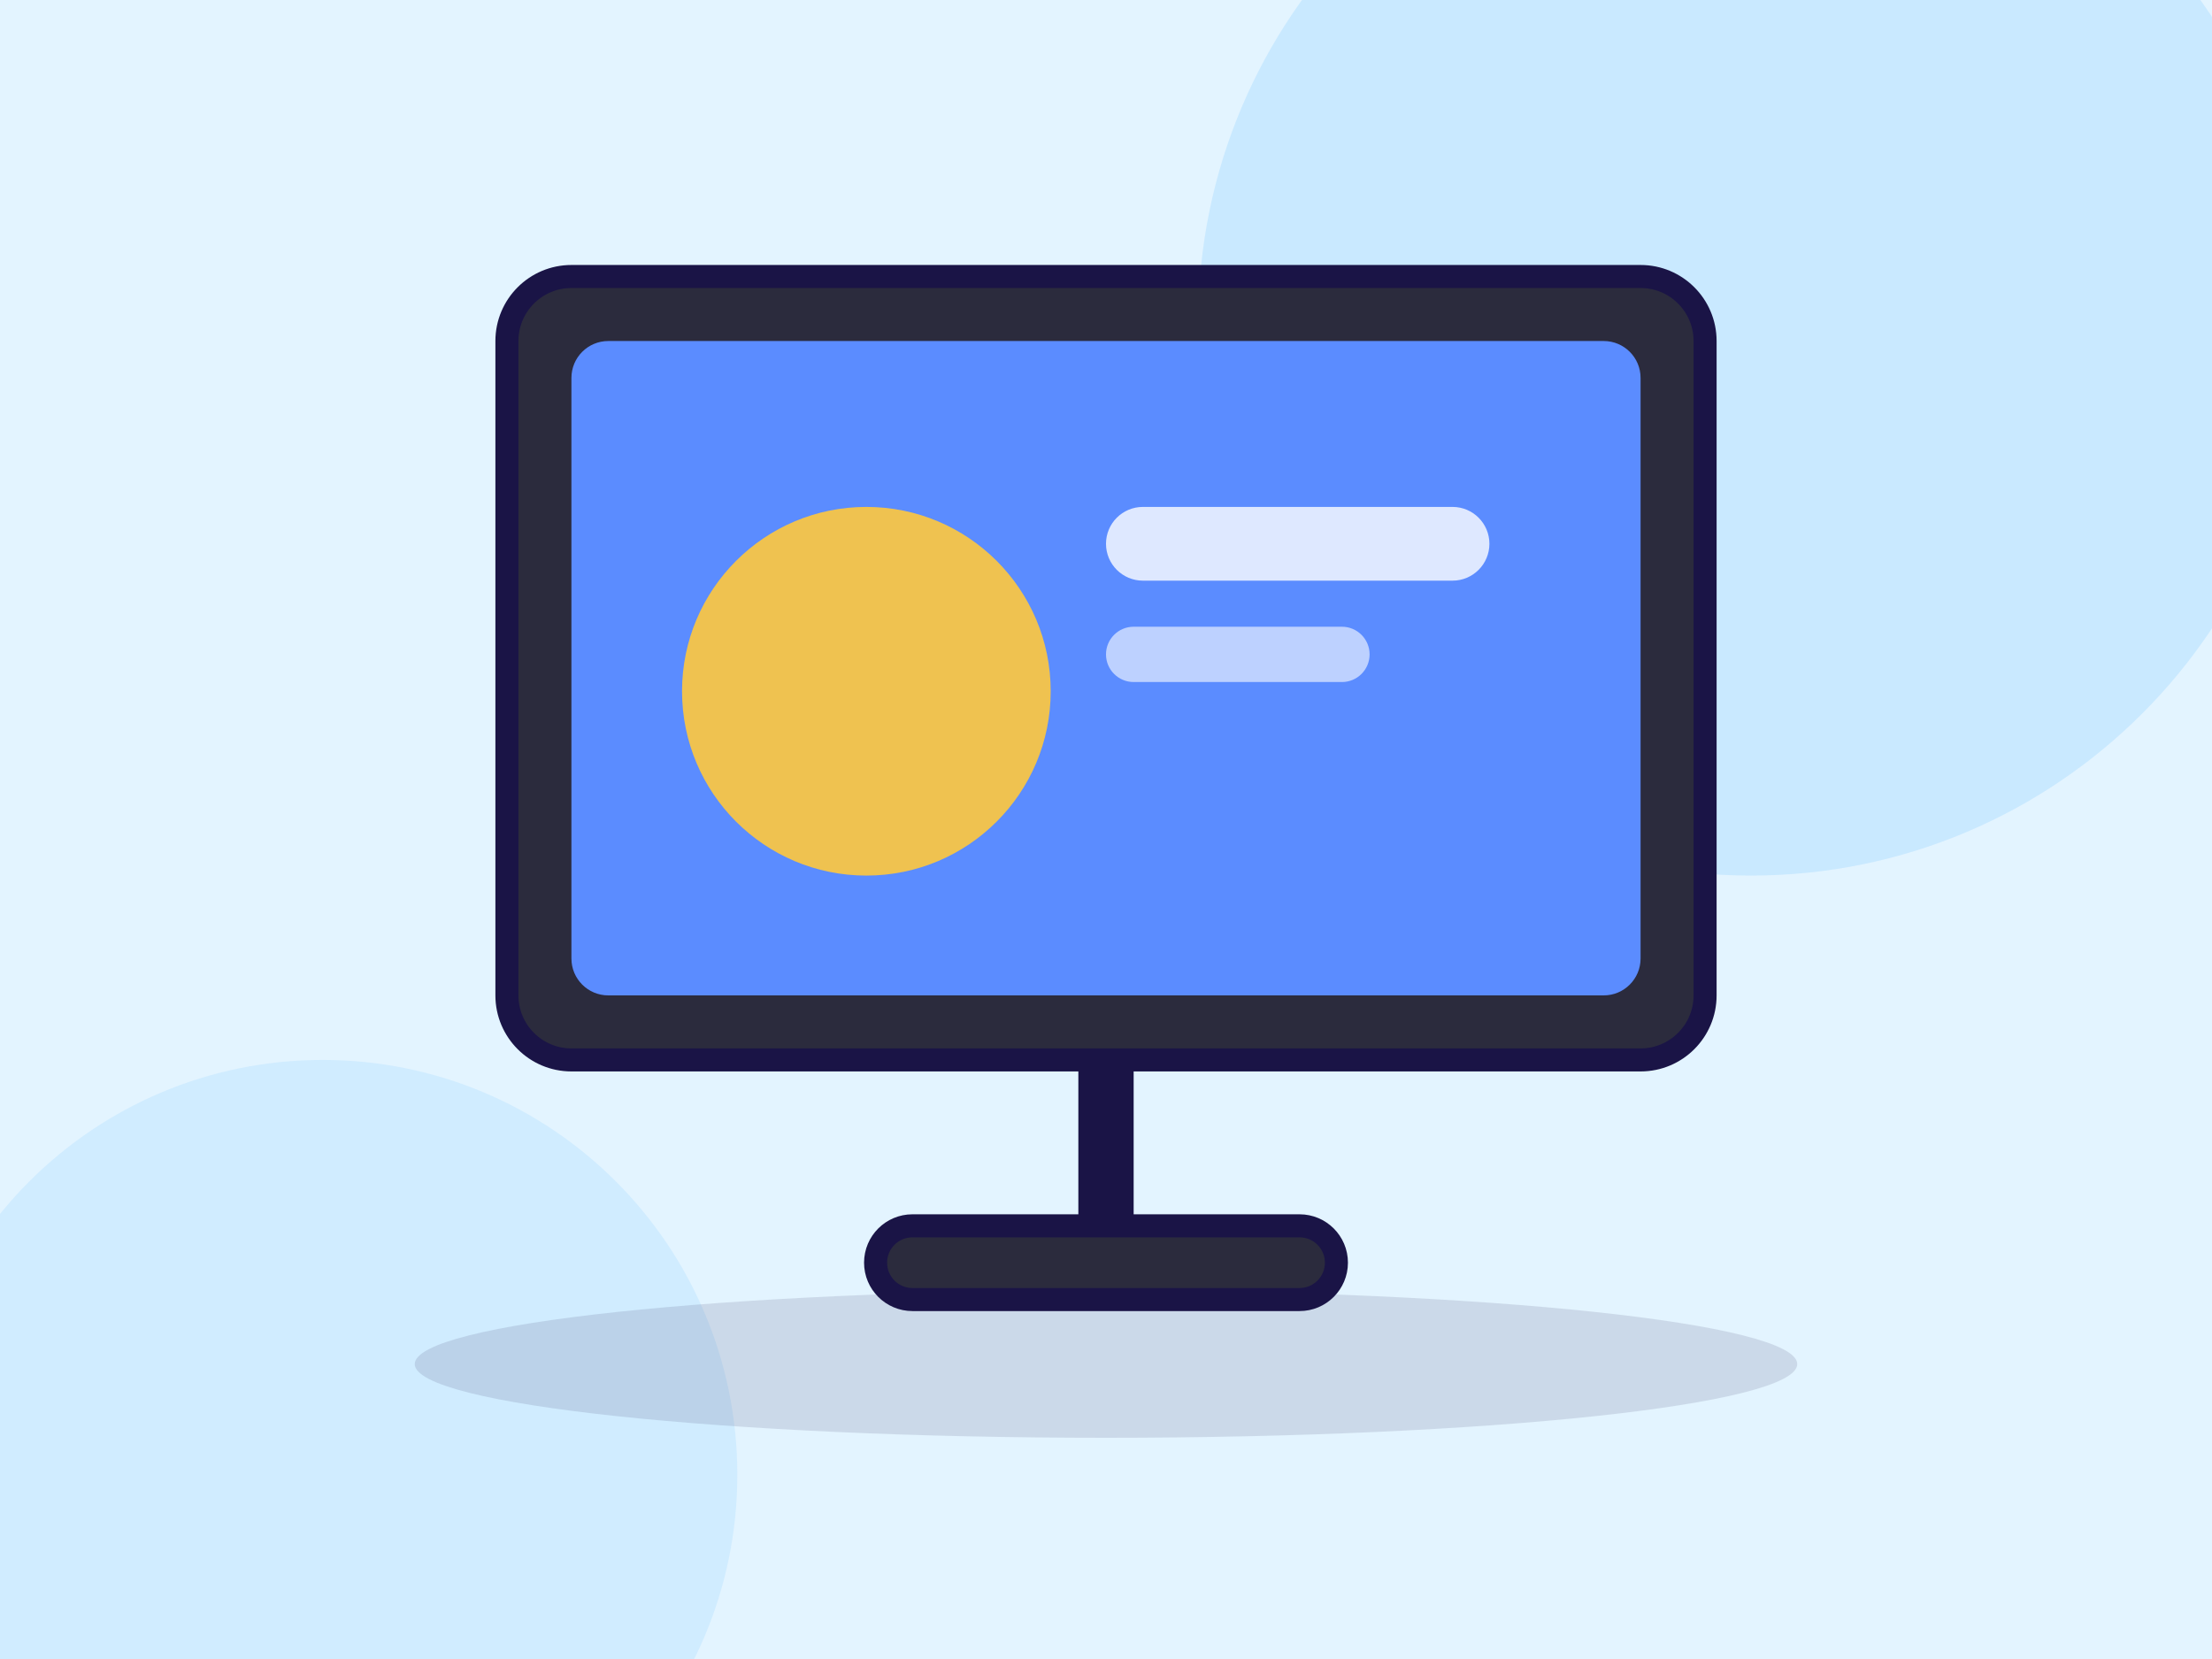
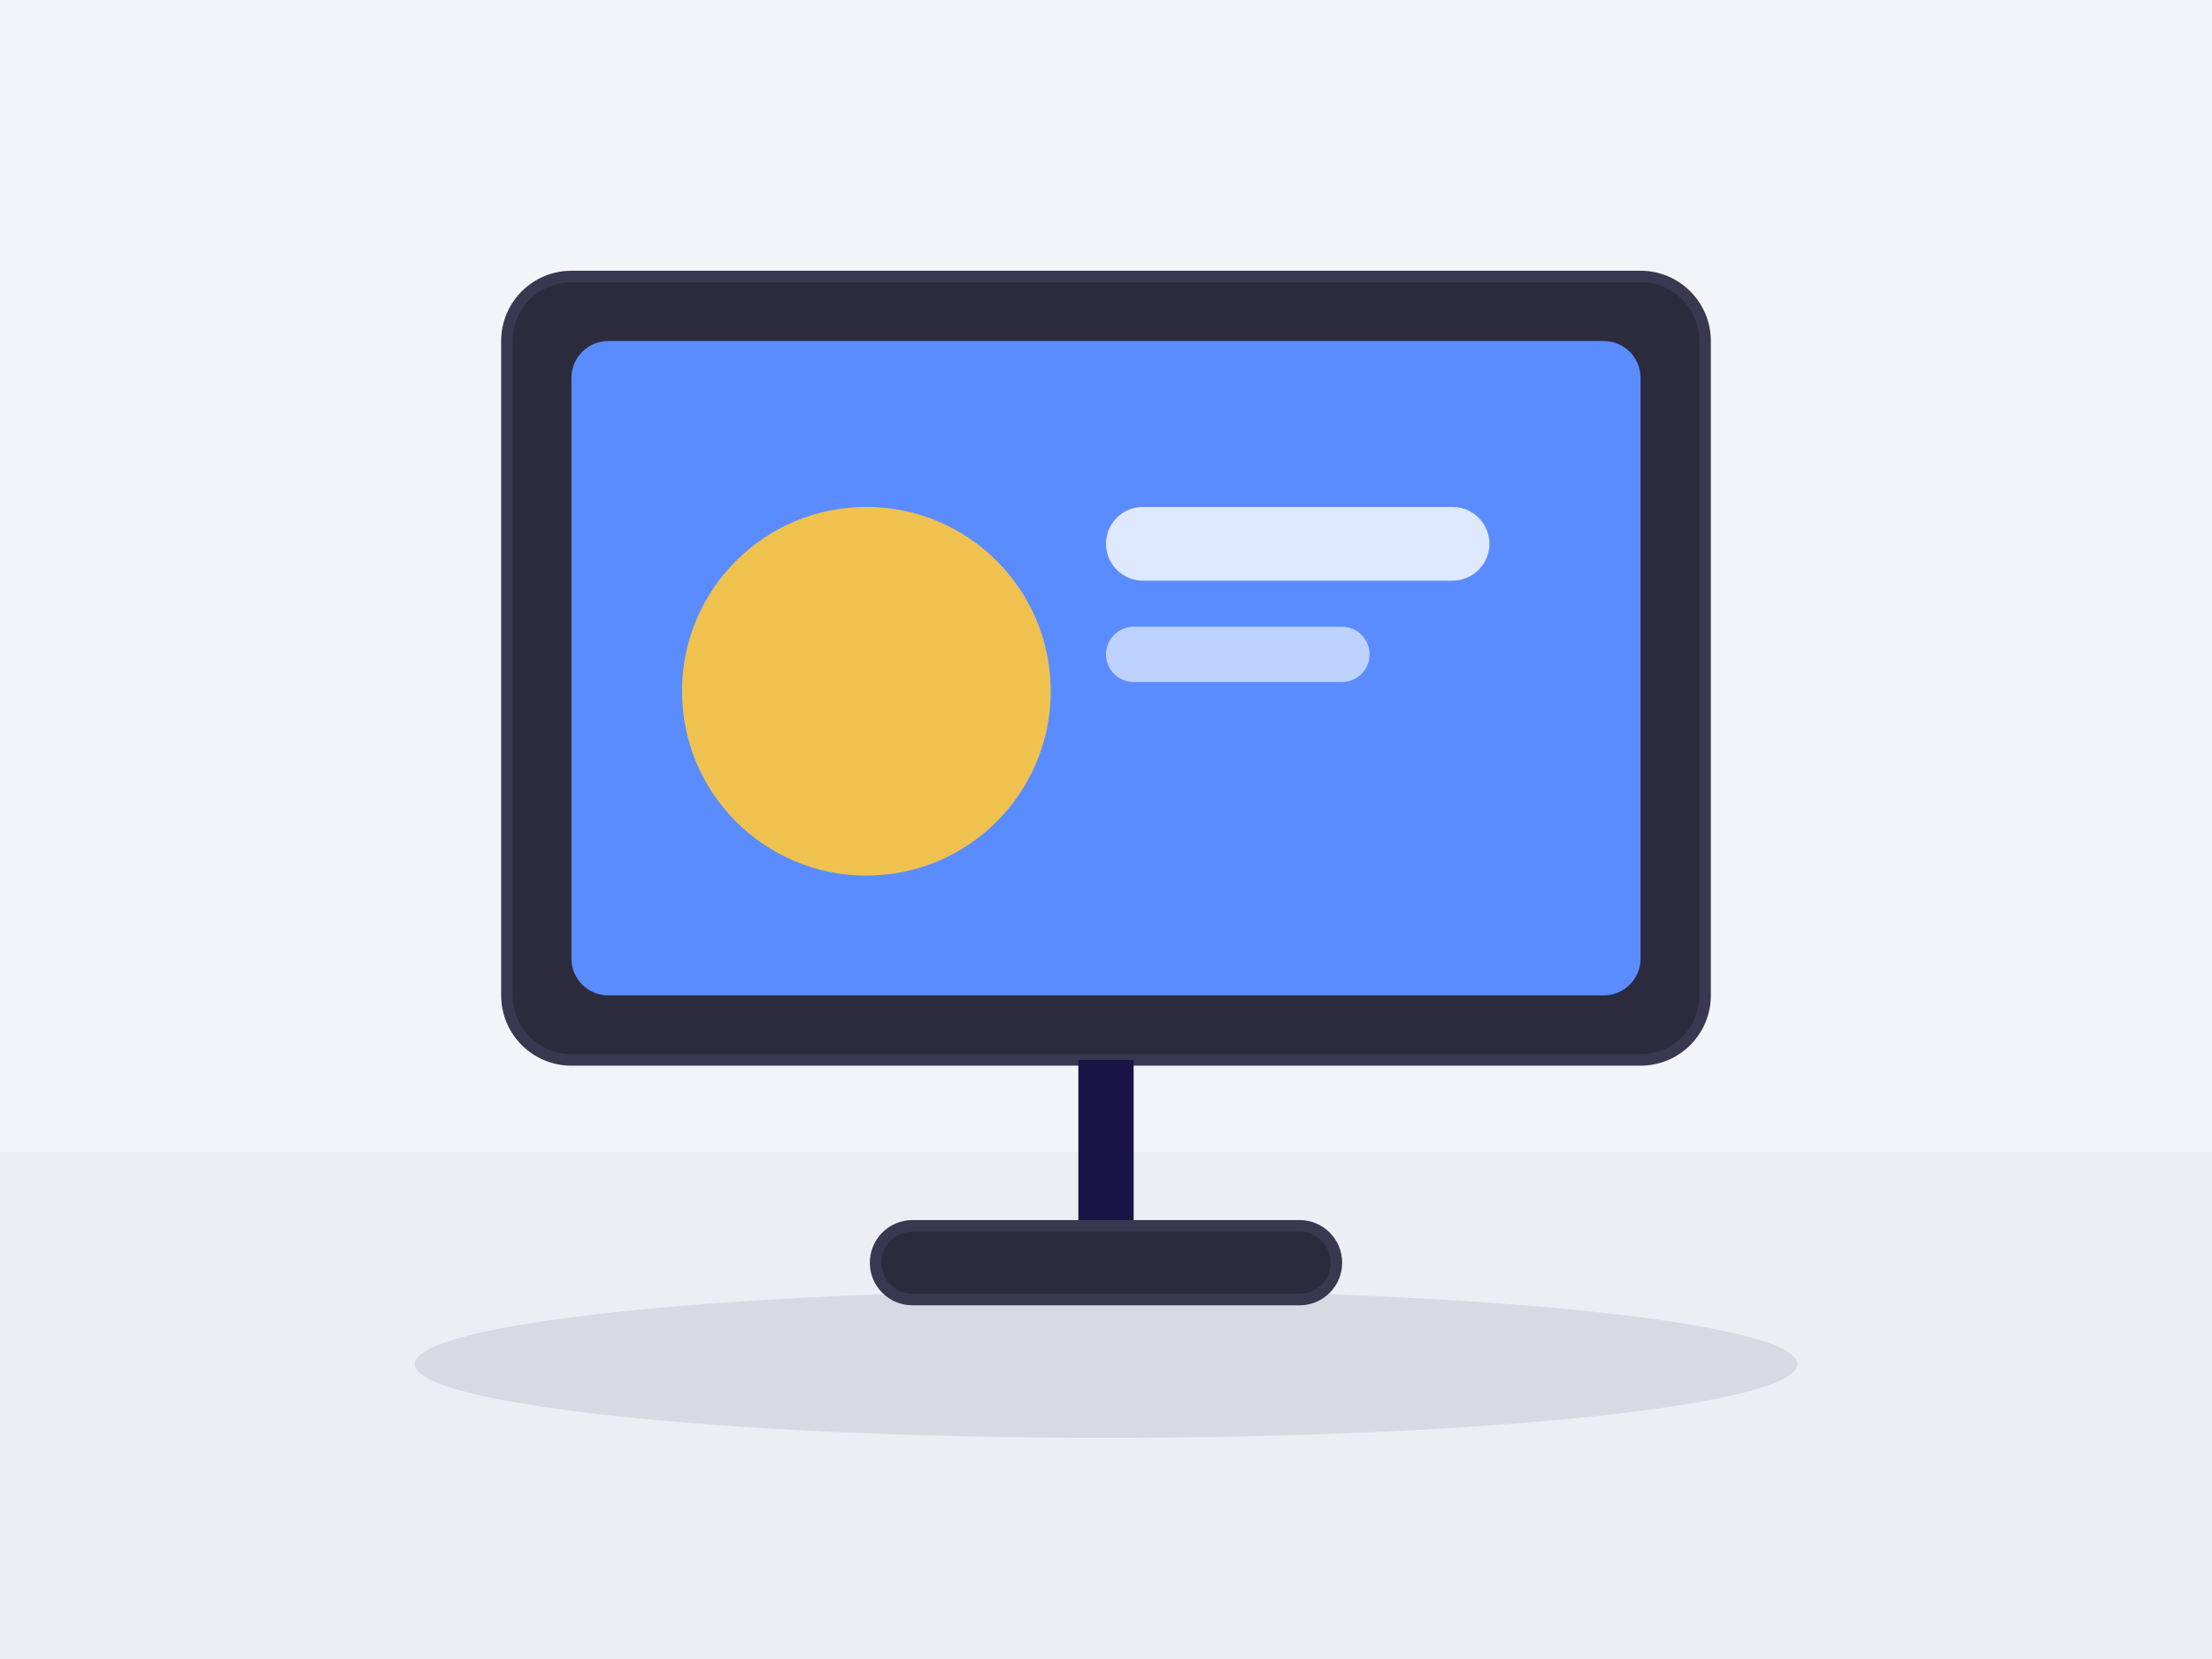
<svg xmlns="http://www.w3.org/2000/svg" viewBox="0 0 480 360">
-   <rect width="480" height="360" fill="#e3f4ff" />
-   <circle cx="380" cy="70" r="120" fill="#b5e0ff" opacity=".55" />
-   <circle cx="70" cy="320" r="90" fill="#b5e0ff" opacity=".4" />
-   <ellipse cx="240" cy="296" rx="150" ry="16" fill="#1a1446" opacity=".12" />
-   <rect x="110.0" y="60" width="260" height="170" rx="14" fill="#2b2b3d" stroke="#1a1446" stroke-width="5" />
+   <rect width="480" height="360" fill="#f3f4f8" />
+   <rect y="250" width="480" height="110" fill="#eceef4" />
+   <ellipse cx="240" cy="296" rx="150" ry="16" fill="#1a1446" opacity=".10" />
+   <rect x="110.0" y="60" width="260" height="170" rx="14" fill="#2b2b3d" stroke="#3a3850" stroke-width="2.5" />
  <rect x="124.0" y="74" width="232" height="142" rx="8" fill="#5b8cff" />
  <circle cx="188.0" cy="150" r="40" fill="#ffc83d" opacity=".9" />
  <rect x="240.0" y="110" width="83.2" height="16" rx="8" fill="#fff" opacity=".8" />
  <rect x="240.0" y="136" width="57.2" height="12" rx="6" fill="#fff" opacity=".6" />
  <path d="M240 230v40" stroke="#1a1446" stroke-width="12" />
-   <rect x="190" y="266" width="100" height="16" rx="8" fill="#2b2b3d" stroke="#1a1446" stroke-width="5" />
+   <rect x="190" y="266" width="100" height="16" rx="8" fill="#2b2b3d" stroke="#3a3850" stroke-width="2.5" />
</svg>
